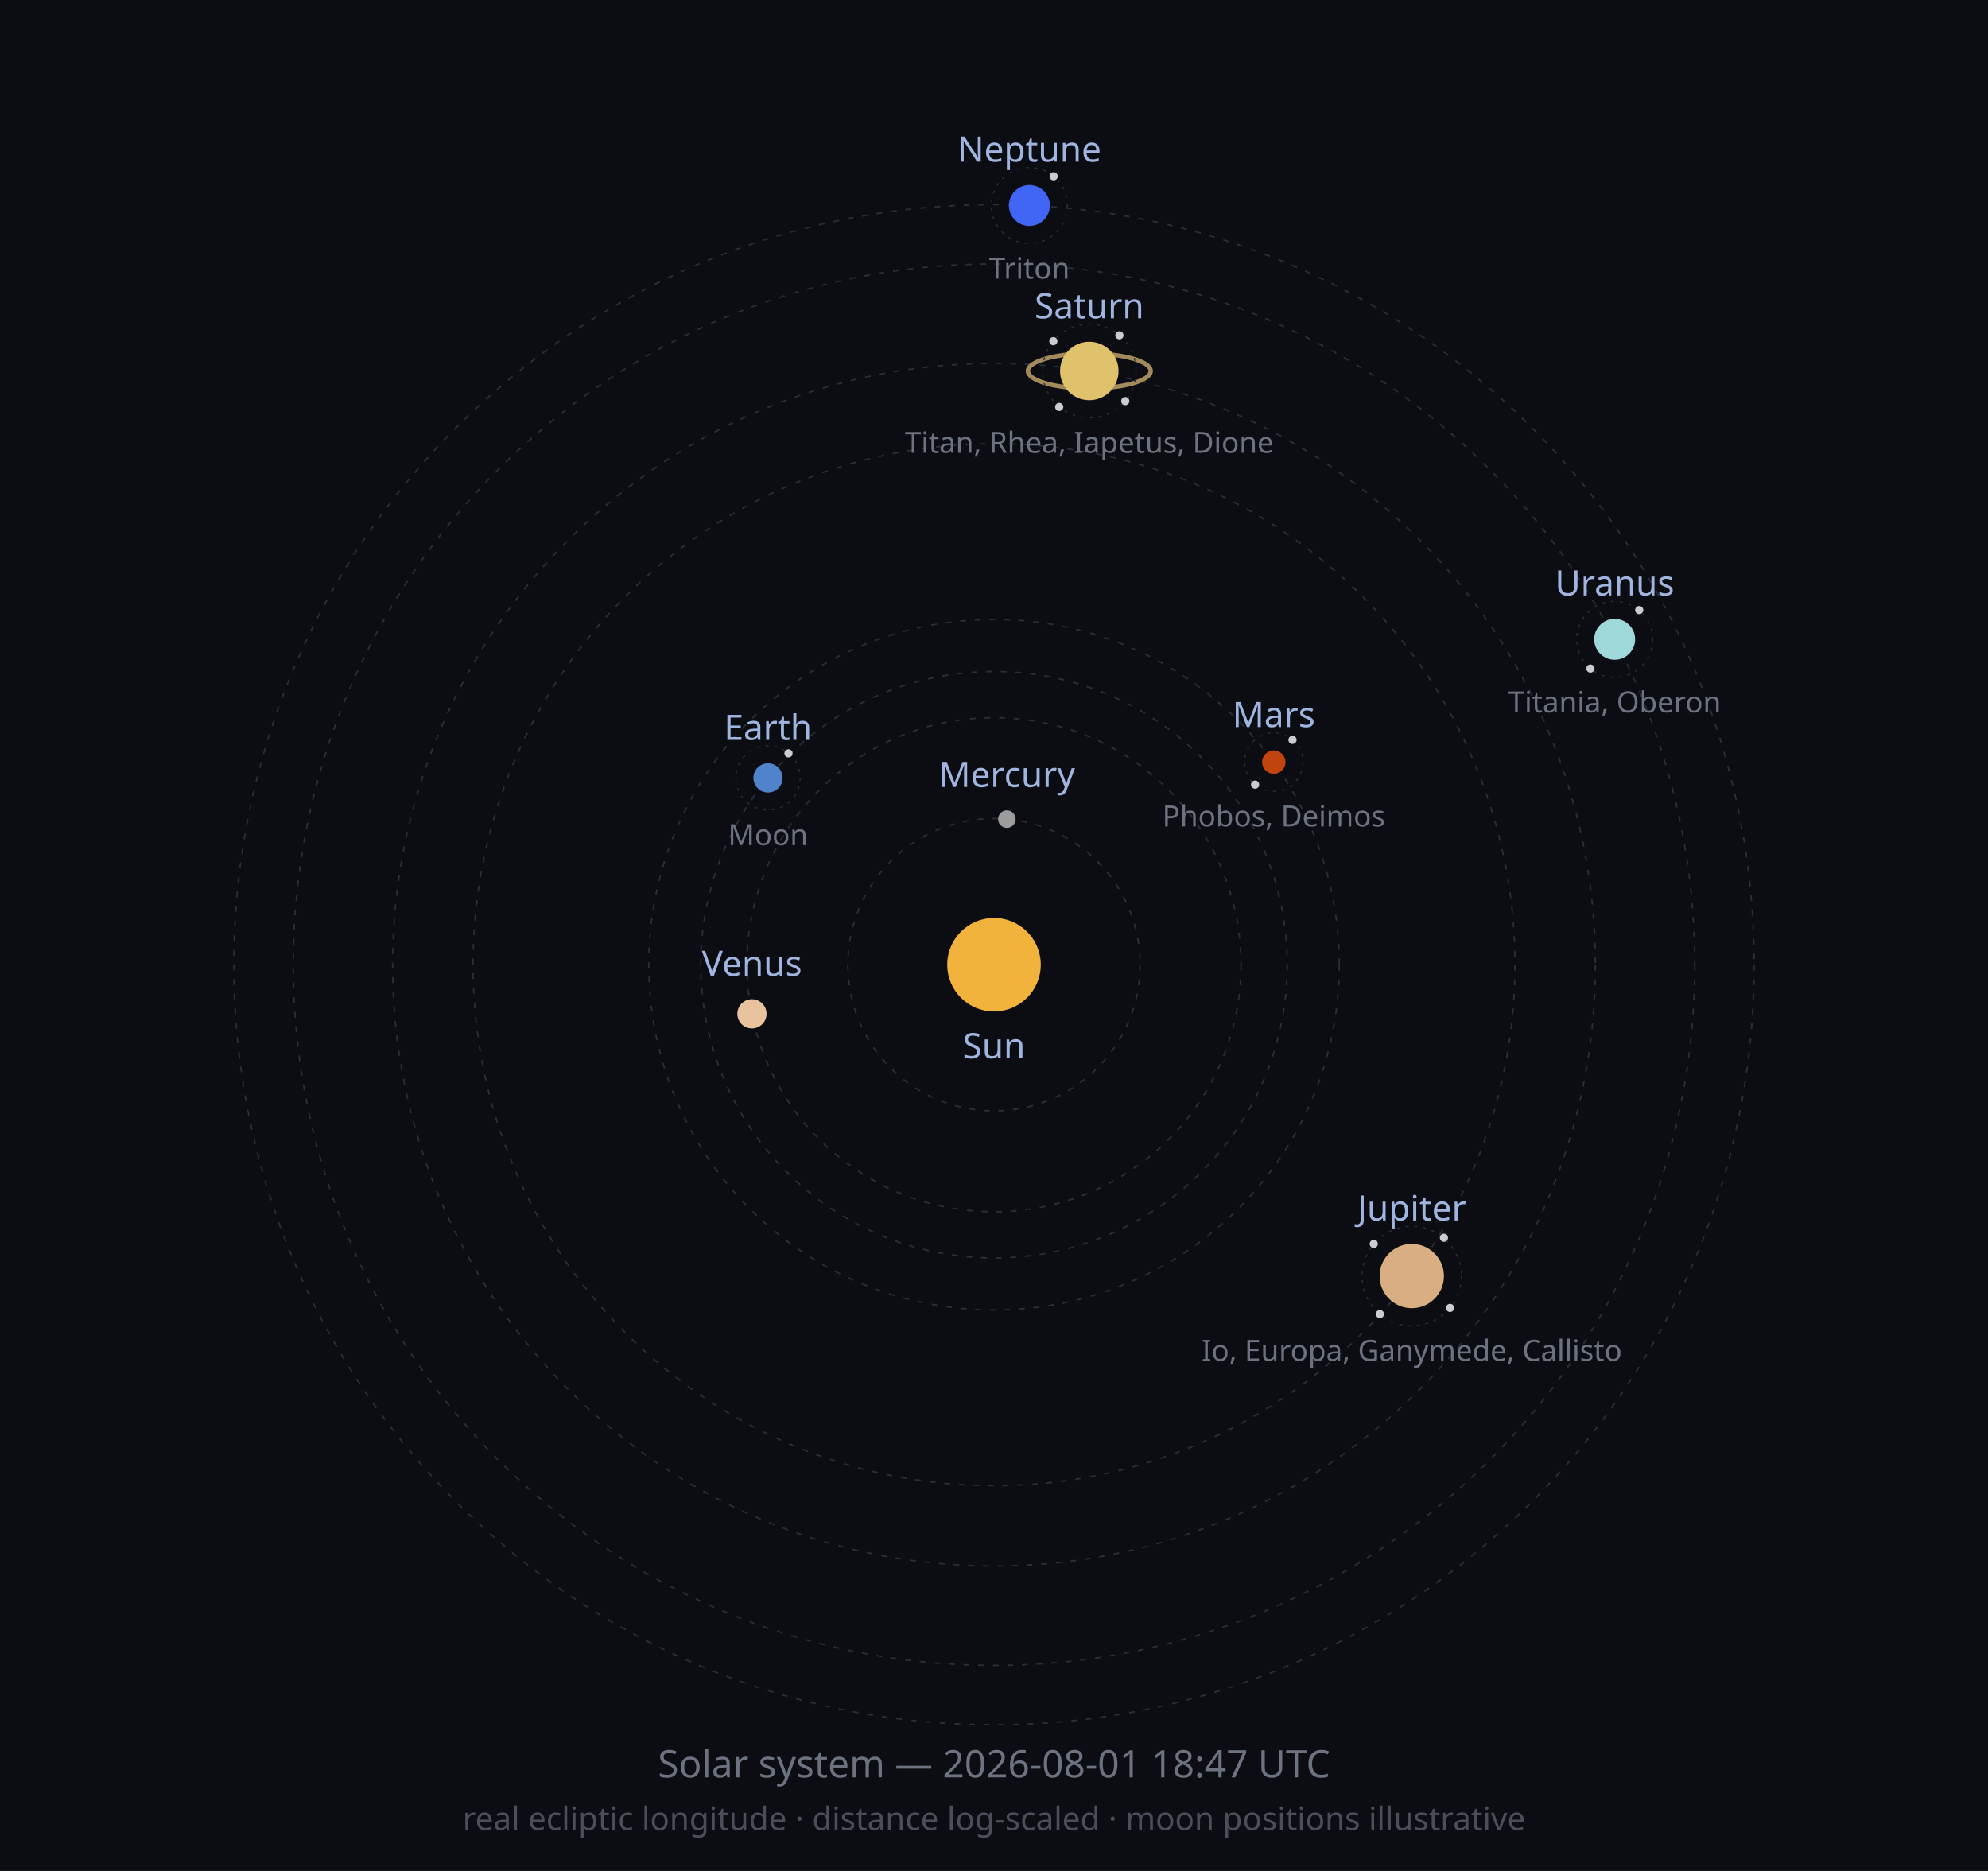
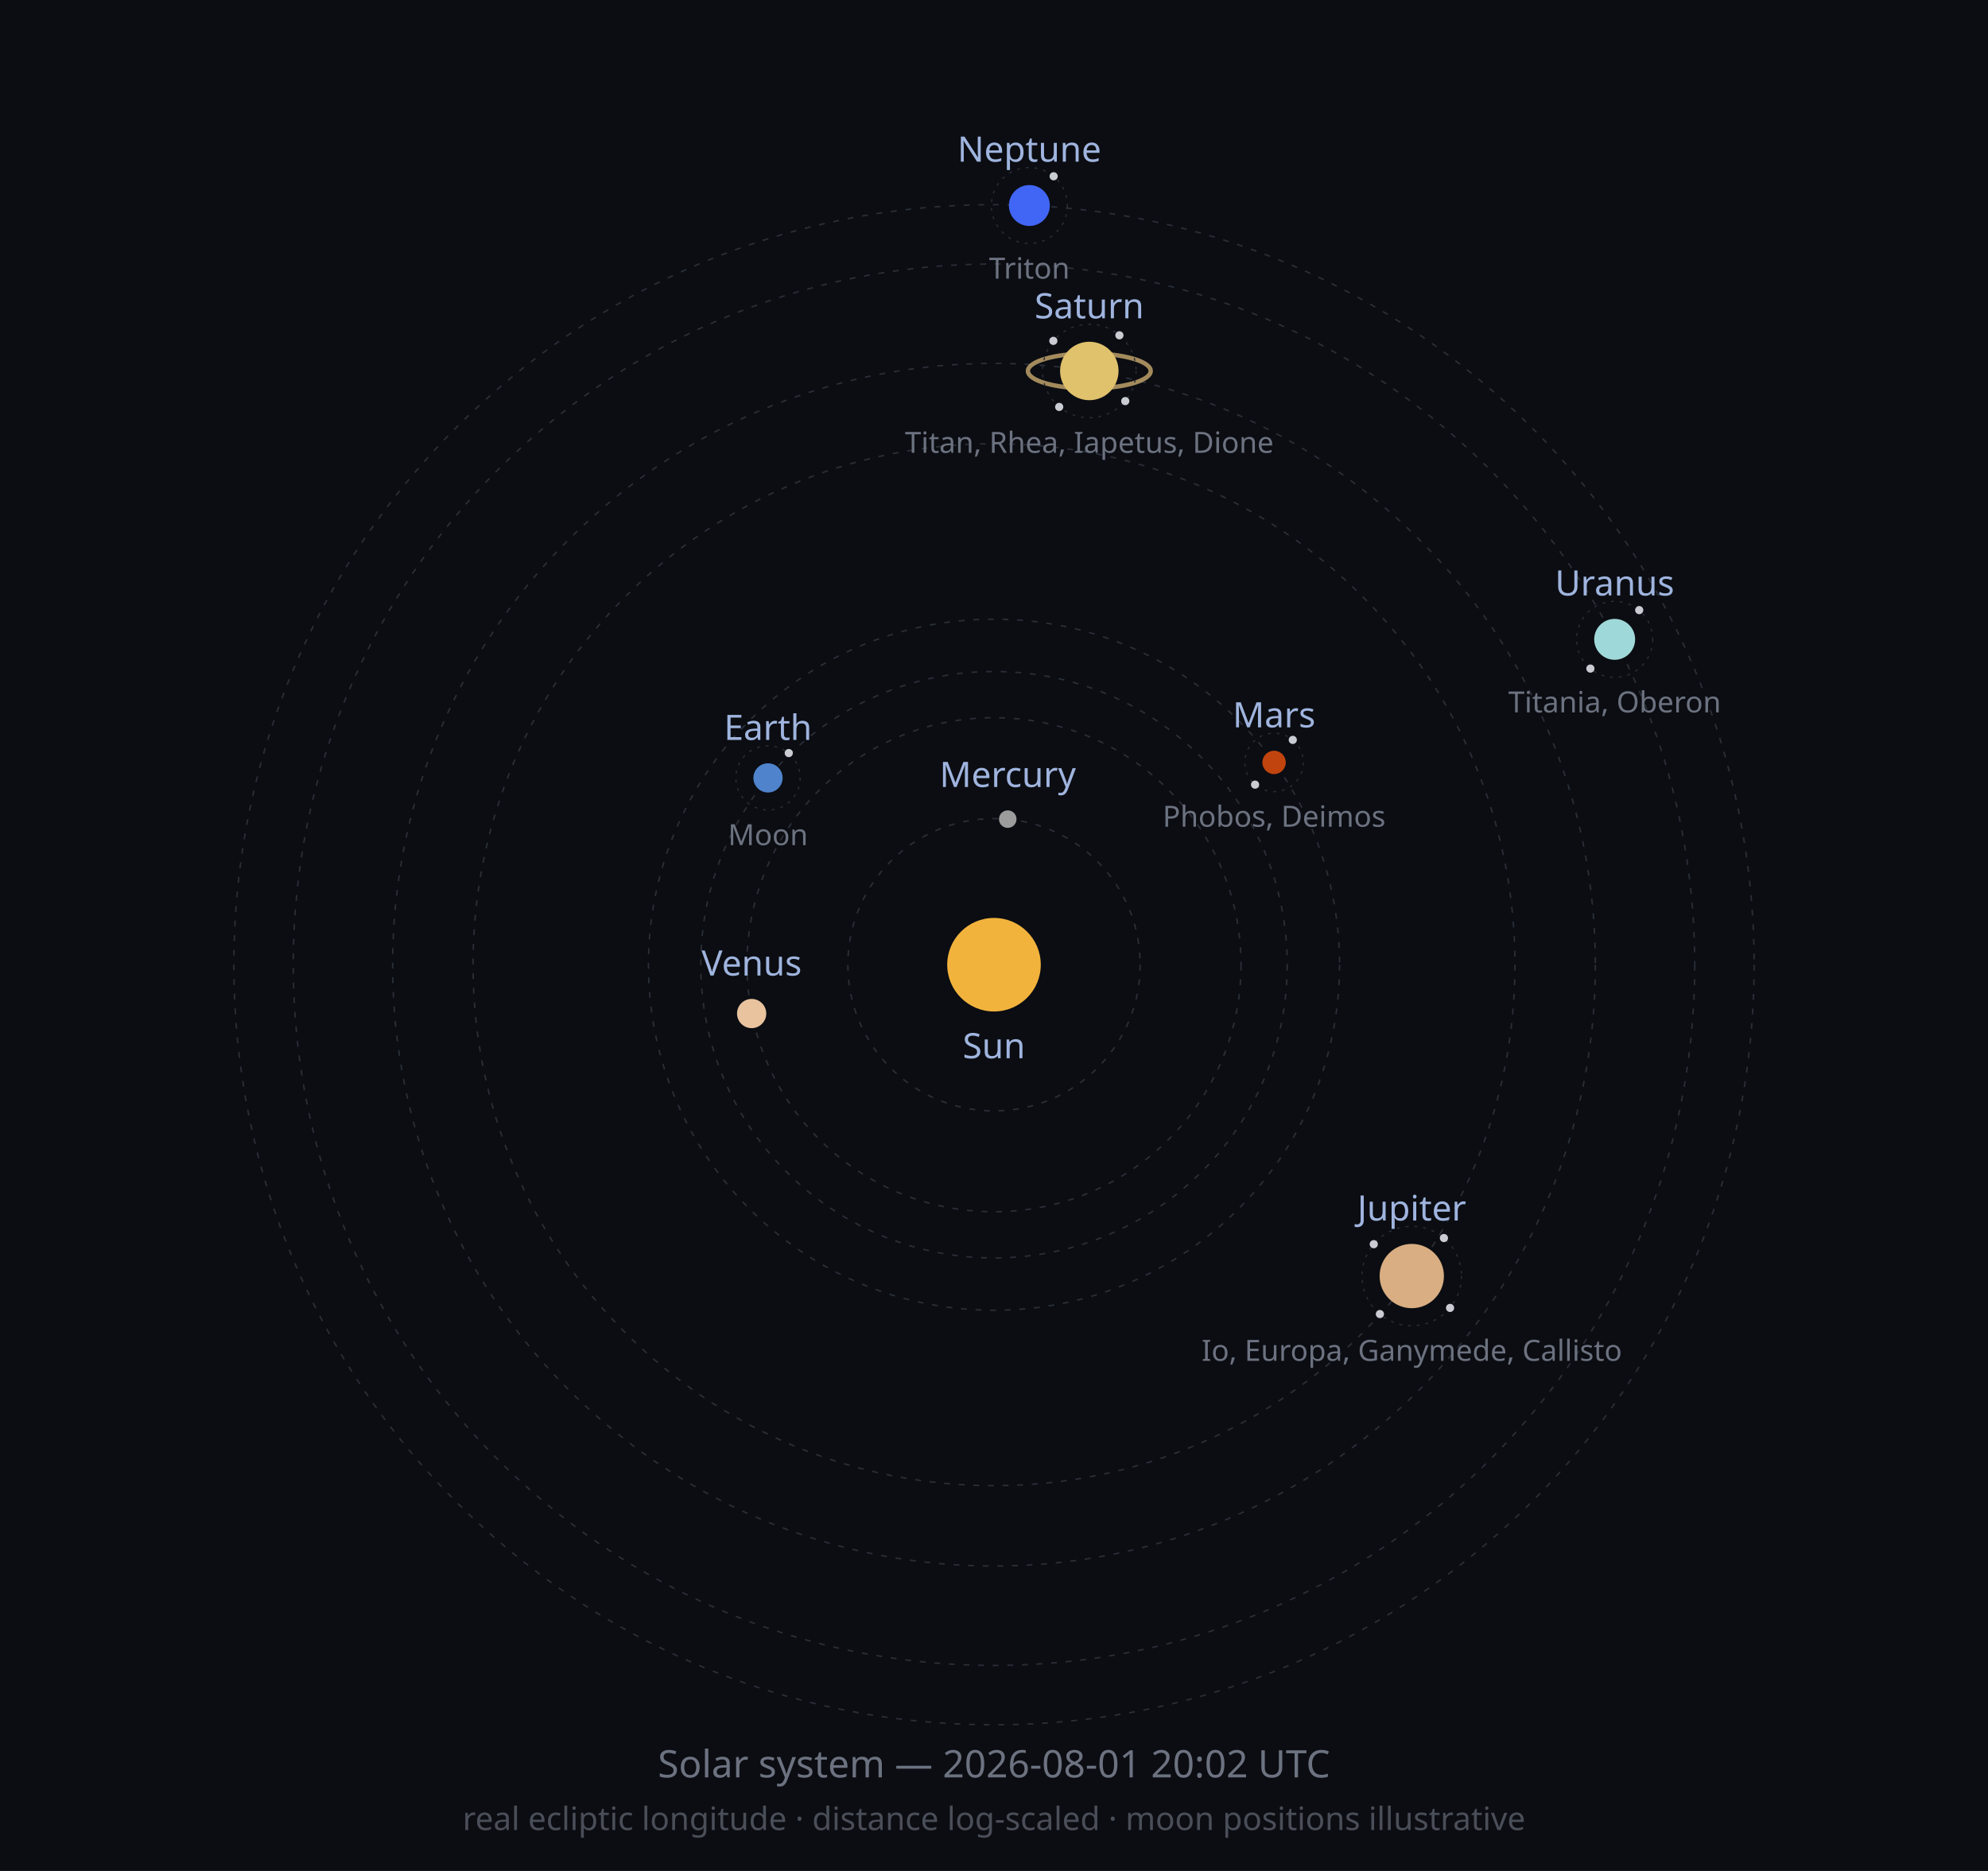
<svg xmlns="http://www.w3.org/2000/svg" width="680" height="640" viewBox="0 0 680 640" role="img">
  <defs>
    <marker id="arrow" viewBox="0 0 10 10" refX="8" refY="5" markerWidth="6" markerHeight="6" orient="auto-start-reverse">
      <path d="M2 1L8 5L2 9" fill="none" stroke="context-stroke" stroke-width="1.5" stroke-linecap="round" stroke-linejoin="round" />
    </marker>
  </defs>
  <style>
  .orbit { fill: none; stroke: #2A2E38; stroke-width: 0.5; stroke-dasharray: 2 3; }
  .moonorbit { fill: none; stroke: #2A2E38; stroke-width: 0.4; stroke-dasharray: 1 2; }
  .lbl { font-family: sans-serif; font-size: 12px; fill: #9FB4DE; }
  .moonlbl { font-family: sans-serif; font-size: 10px; fill: #6C7280; }
</style>
  <rect width="680" height="640" fill="#0B0D12" />
  <circle class="orbit" cx="340" cy="330" r="50.0" />
  <circle class="orbit" cx="340" cy="330" r="84.5" />
  <circle class="orbit" cx="340" cy="330" r="100.3" />
-   <circle class="orbit" cx="340" cy="330" r="118.1" />
+   <circle class="orbit" cx="340" cy="330" r="118.2" />
  <circle class="orbit" cx="340" cy="330" r="178.2" />
  <circle class="orbit" cx="340" cy="330" r="205.7" />
  <circle class="orbit" cx="340" cy="330" r="239.7" />
  <circle class="orbit" cx="340" cy="330" r="260.0" />
  <circle cx="340" cy="330" r="16" fill="#F2B33D" />
  <text class="lbl" x="340" y="362" text-anchor="middle">Sun</text>
-   <circle cx="344.4" cy="280.2" r="3" fill="#9C9C9C" />
-   <text class="lbl" x="344.4" y="269.2" text-anchor="middle">Mercury</text>
-   <circle cx="257.2" cy="346.8" r="5" fill="#E8C39E" />
-   <text class="lbl" x="257.2" y="333.8" text-anchor="middle">Venus</text>
+   <circle cx="344.7" cy="280.2" r="3" fill="#9C9C9C" />
+   <text class="lbl" x="344.7" y="269.2" text-anchor="middle">Mercury</text>
+   <circle cx="257.1" cy="346.7" r="5" fill="#E8C39E" />
+   <text class="lbl" x="257.1" y="333.7" text-anchor="middle">Venus</text>
  <circle cx="262.7" cy="266.1" r="5" fill="#4F83CC" />
  <circle class="moonorbit" cx="262.7" cy="266.1" r="11" />
-   <circle cx="269.7" cy="257.7" r="1.4" fill="#C9CDD3" />
+   <circle cx="269.8" cy="257.6" r="1.4" fill="#C9CDD3" />
  <text class="moonlbl" x="262.7" y="289.1" text-anchor="middle">Moon</text>
  <text class="lbl" x="262.7" y="253.1" text-anchor="middle">Earth</text>
-   <circle cx="435.7" cy="260.7" r="4" fill="#C1440E" />
-   <circle class="moonorbit" cx="435.7" cy="260.7" r="10" />
-   <circle cx="442.1" cy="253.1" r="1.4" fill="#C9CDD3" />
+   <circle cx="435.8" cy="260.8" r="4" fill="#C1440E" />
+   <circle class="moonorbit" cx="435.8" cy="260.8" r="10" />
+   <circle cx="442.2" cy="253.1" r="1.4" fill="#C9CDD3" />
  <circle cx="429.3" cy="268.4" r="1.4" fill="#C9CDD3" />
-   <text class="moonlbl" x="435.7" y="282.7" text-anchor="middle">Phobos, Deimos</text>
-   <text class="lbl" x="435.7" y="248.7" text-anchor="middle">Mars</text>
+   <text class="moonlbl" x="435.8" y="282.8" text-anchor="middle">Phobos, Deimos</text>
+   <text class="lbl" x="435.8" y="248.8" text-anchor="middle">Mars</text>
  <circle cx="482.9" cy="436.5" r="11" fill="#D8AE82" />
  <circle class="moonorbit" cx="482.9" cy="436.5" r="17" />
-   <circle cx="493.9" cy="423.4" r="1.4" fill="#C9CDD3" />
+   <circle cx="493.9" cy="423.5" r="1.4" fill="#C9CDD3" />
  <circle cx="496.0" cy="447.4" r="1.4" fill="#C9CDD3" />
  <circle cx="472.0" cy="449.5" r="1.4" fill="#C9CDD3" />
-   <circle cx="469.9" cy="425.5" r="1.4" fill="#C9CDD3" />
+   <circle cx="469.9" cy="425.6" r="1.4" fill="#C9CDD3" />
  <text class="moonlbl" x="482.9" y="465.5" text-anchor="middle">Io, Europa, Ganymede, Callisto</text>
  <text class="lbl" x="482.9" y="417.5" text-anchor="middle">Jupiter</text>
  <ellipse cx="372.6" cy="126.9" rx="21.0" ry="6.0" fill="none" stroke="#C9A96E" stroke-width="1.5" opacity="0.8" />
  <circle cx="372.6" cy="126.9" r="10" fill="#E0C16C" />
  <circle class="moonorbit" cx="372.6" cy="126.9" r="16" />
  <circle cx="382.9" cy="114.7" r="1.4" fill="#C9CDD3" />
  <circle cx="384.9" cy="137.2" r="1.4" fill="#C9CDD3" />
  <circle cx="362.3" cy="139.2" r="1.4" fill="#C9CDD3" />
-   <circle cx="360.3" cy="116.7" r="1.4" fill="#C9CDD3" />
+   <circle cx="360.3" cy="116.6" r="1.4" fill="#C9CDD3" />
  <text class="moonlbl" x="372.6" y="154.9" text-anchor="middle">Titan, Rhea, Iapetus, Dione</text>
  <text class="lbl" x="372.6" y="108.9" text-anchor="middle">Saturn</text>
  <circle cx="552.3" cy="218.7" r="7" fill="#9FD8D8" />
  <circle class="moonorbit" cx="552.3" cy="218.7" r="13" />
  <circle cx="560.7" cy="208.7" r="1.4" fill="#C9CDD3" />
  <circle cx="544.0" cy="228.7" r="1.4" fill="#C9CDD3" />
  <text class="moonlbl" x="552.3" y="243.7" text-anchor="middle">Titania, Oberon</text>
  <text class="lbl" x="552.3" y="203.7" text-anchor="middle">Uranus</text>
  <circle cx="352.1" cy="70.3" r="7" fill="#4166F5" />
  <circle class="moonorbit" cx="352.1" cy="70.3" r="13" />
  <circle cx="360.4" cy="60.3" r="1.4" fill="#C9CDD3" />
  <text class="moonlbl" x="352.1" y="95.3" text-anchor="middle">Triton</text>
  <text class="lbl" x="352.1" y="55.3" text-anchor="middle">Neptune</text>
-   <text x="340" y="608" font-size="13" fill="#6C7280" text-anchor="middle" font-family="sans-serif">Solar system — 2026-08-01 18:47 UTC</text>
+   <text x="340" y="608" font-size="13" fill="#6C7280" text-anchor="middle" font-family="sans-serif">Solar system — 2026-08-01 20:02 UTC</text>
  <text x="340" y="626" font-size="11" fill="#4A4E58" text-anchor="middle" font-family="sans-serif">real ecliptic longitude · distance log-scaled · moon positions illustrative</text>
</svg>
